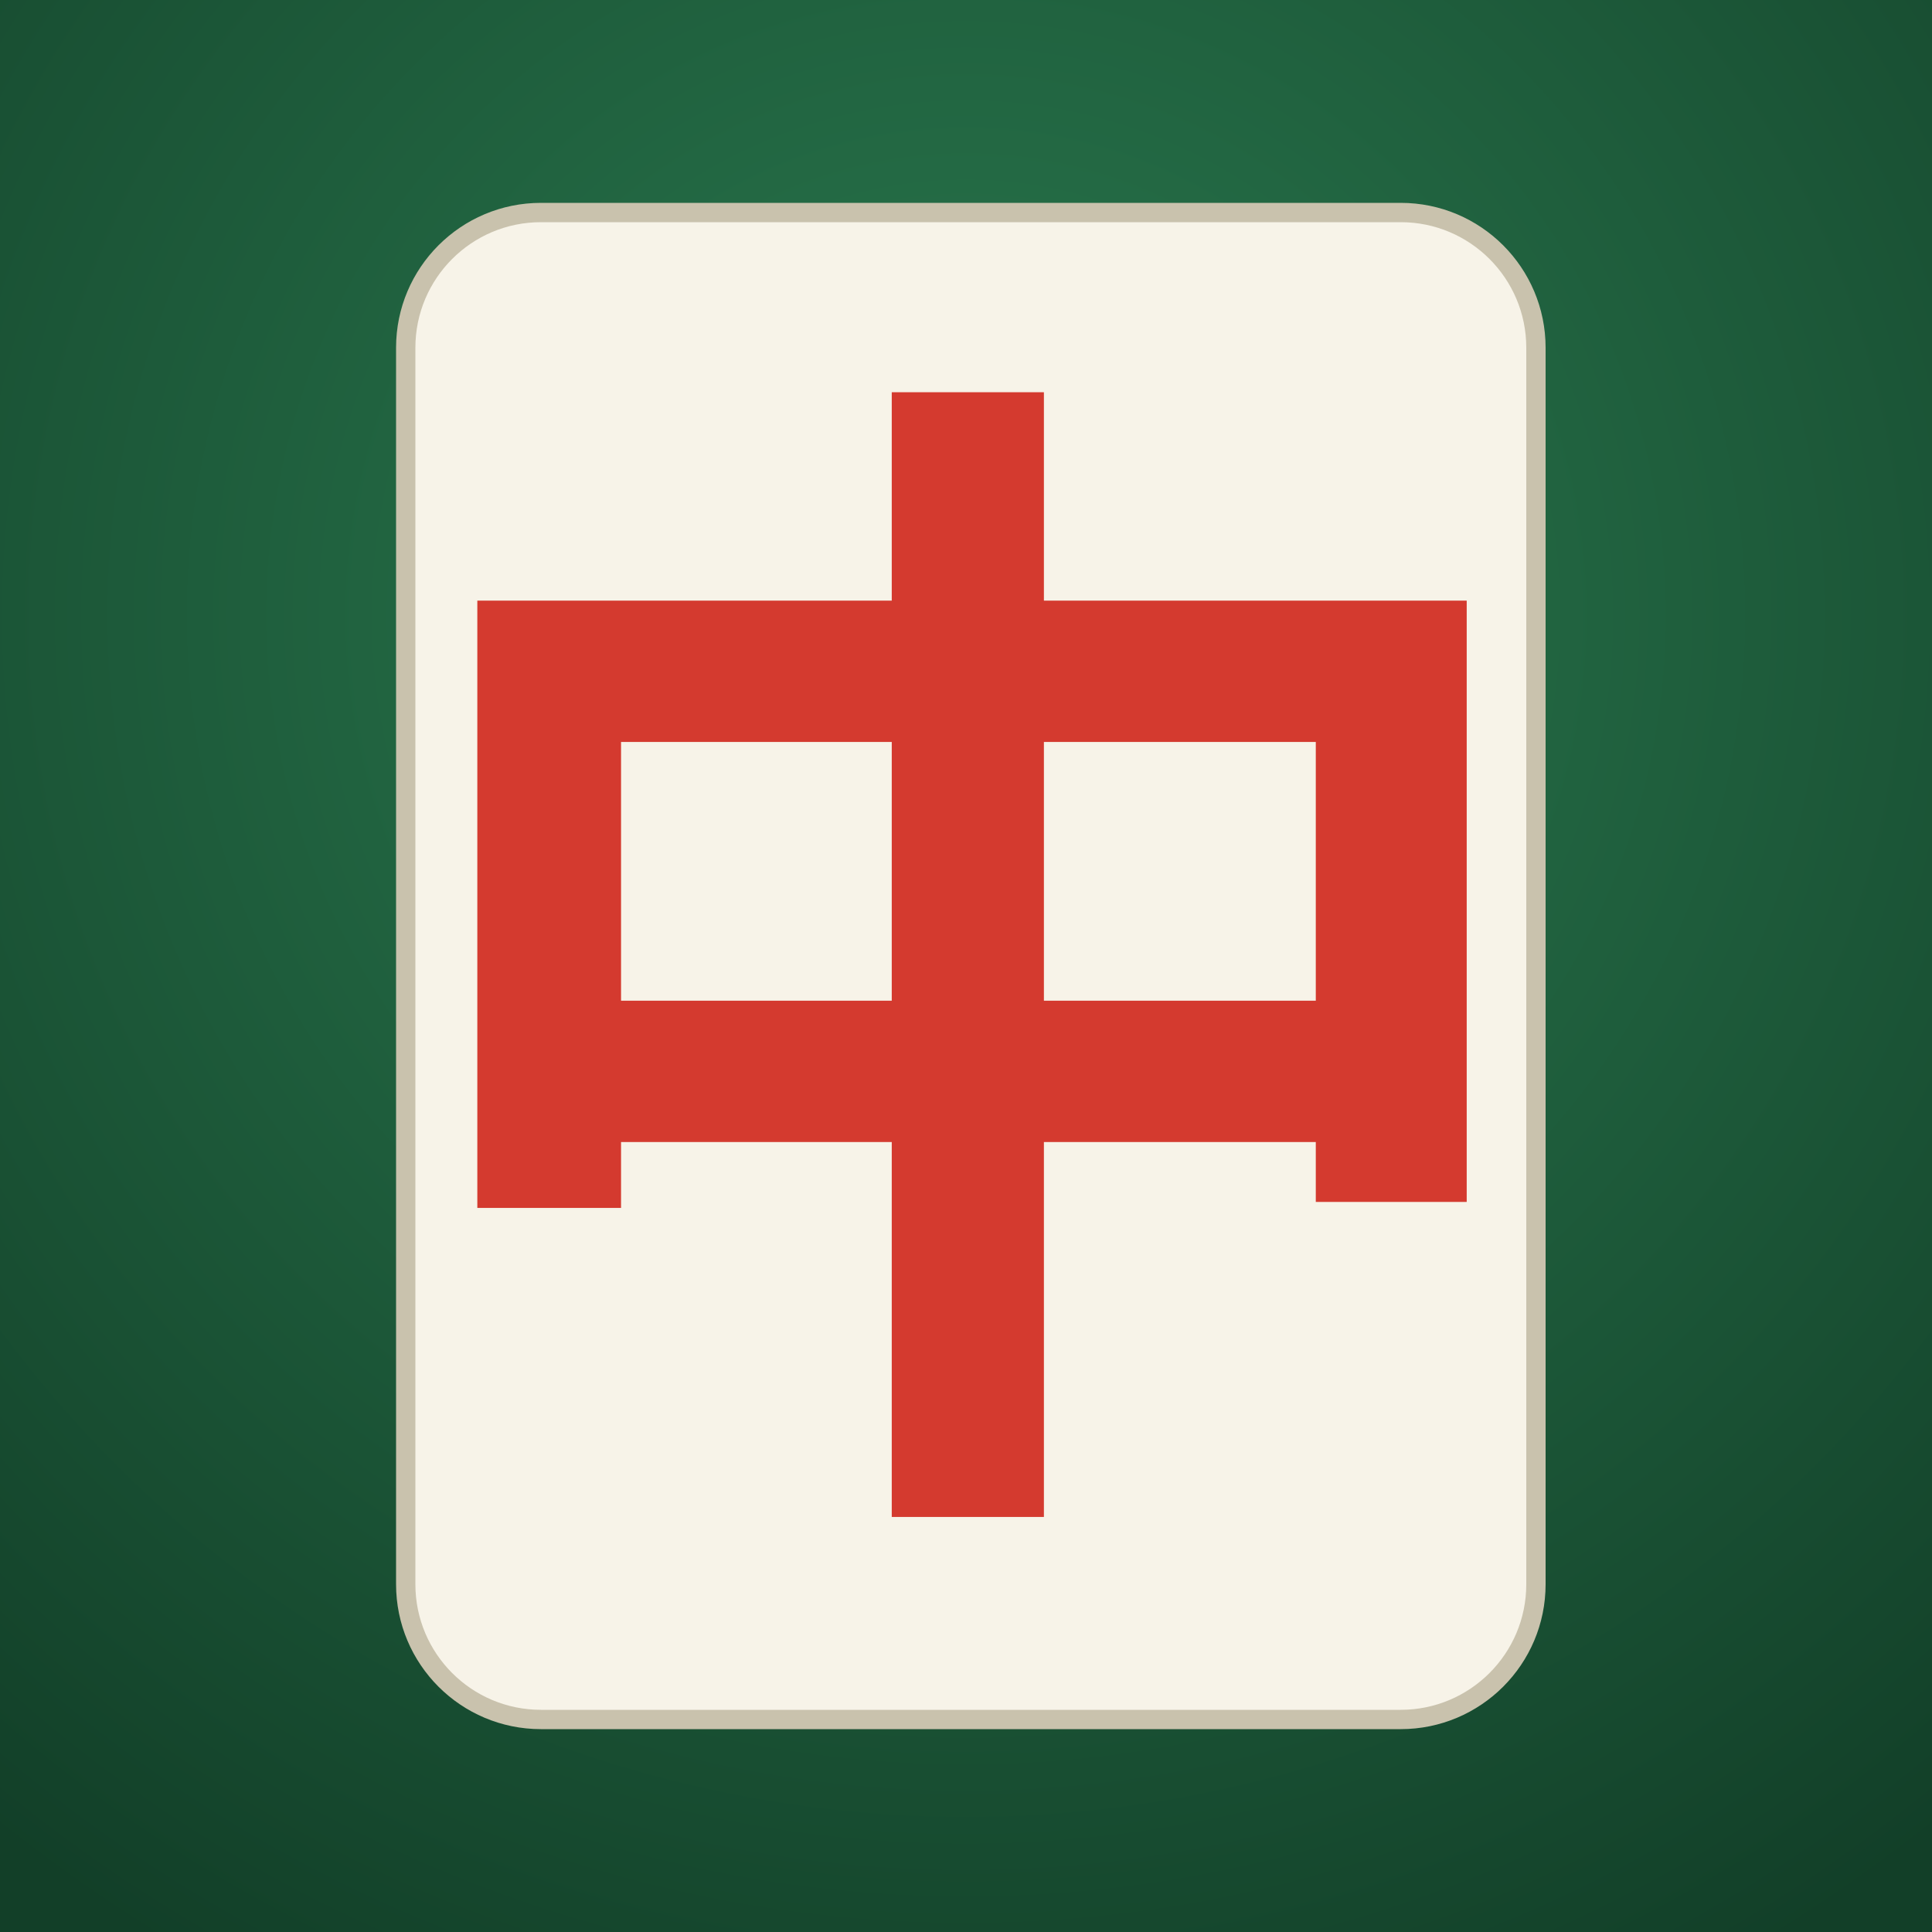
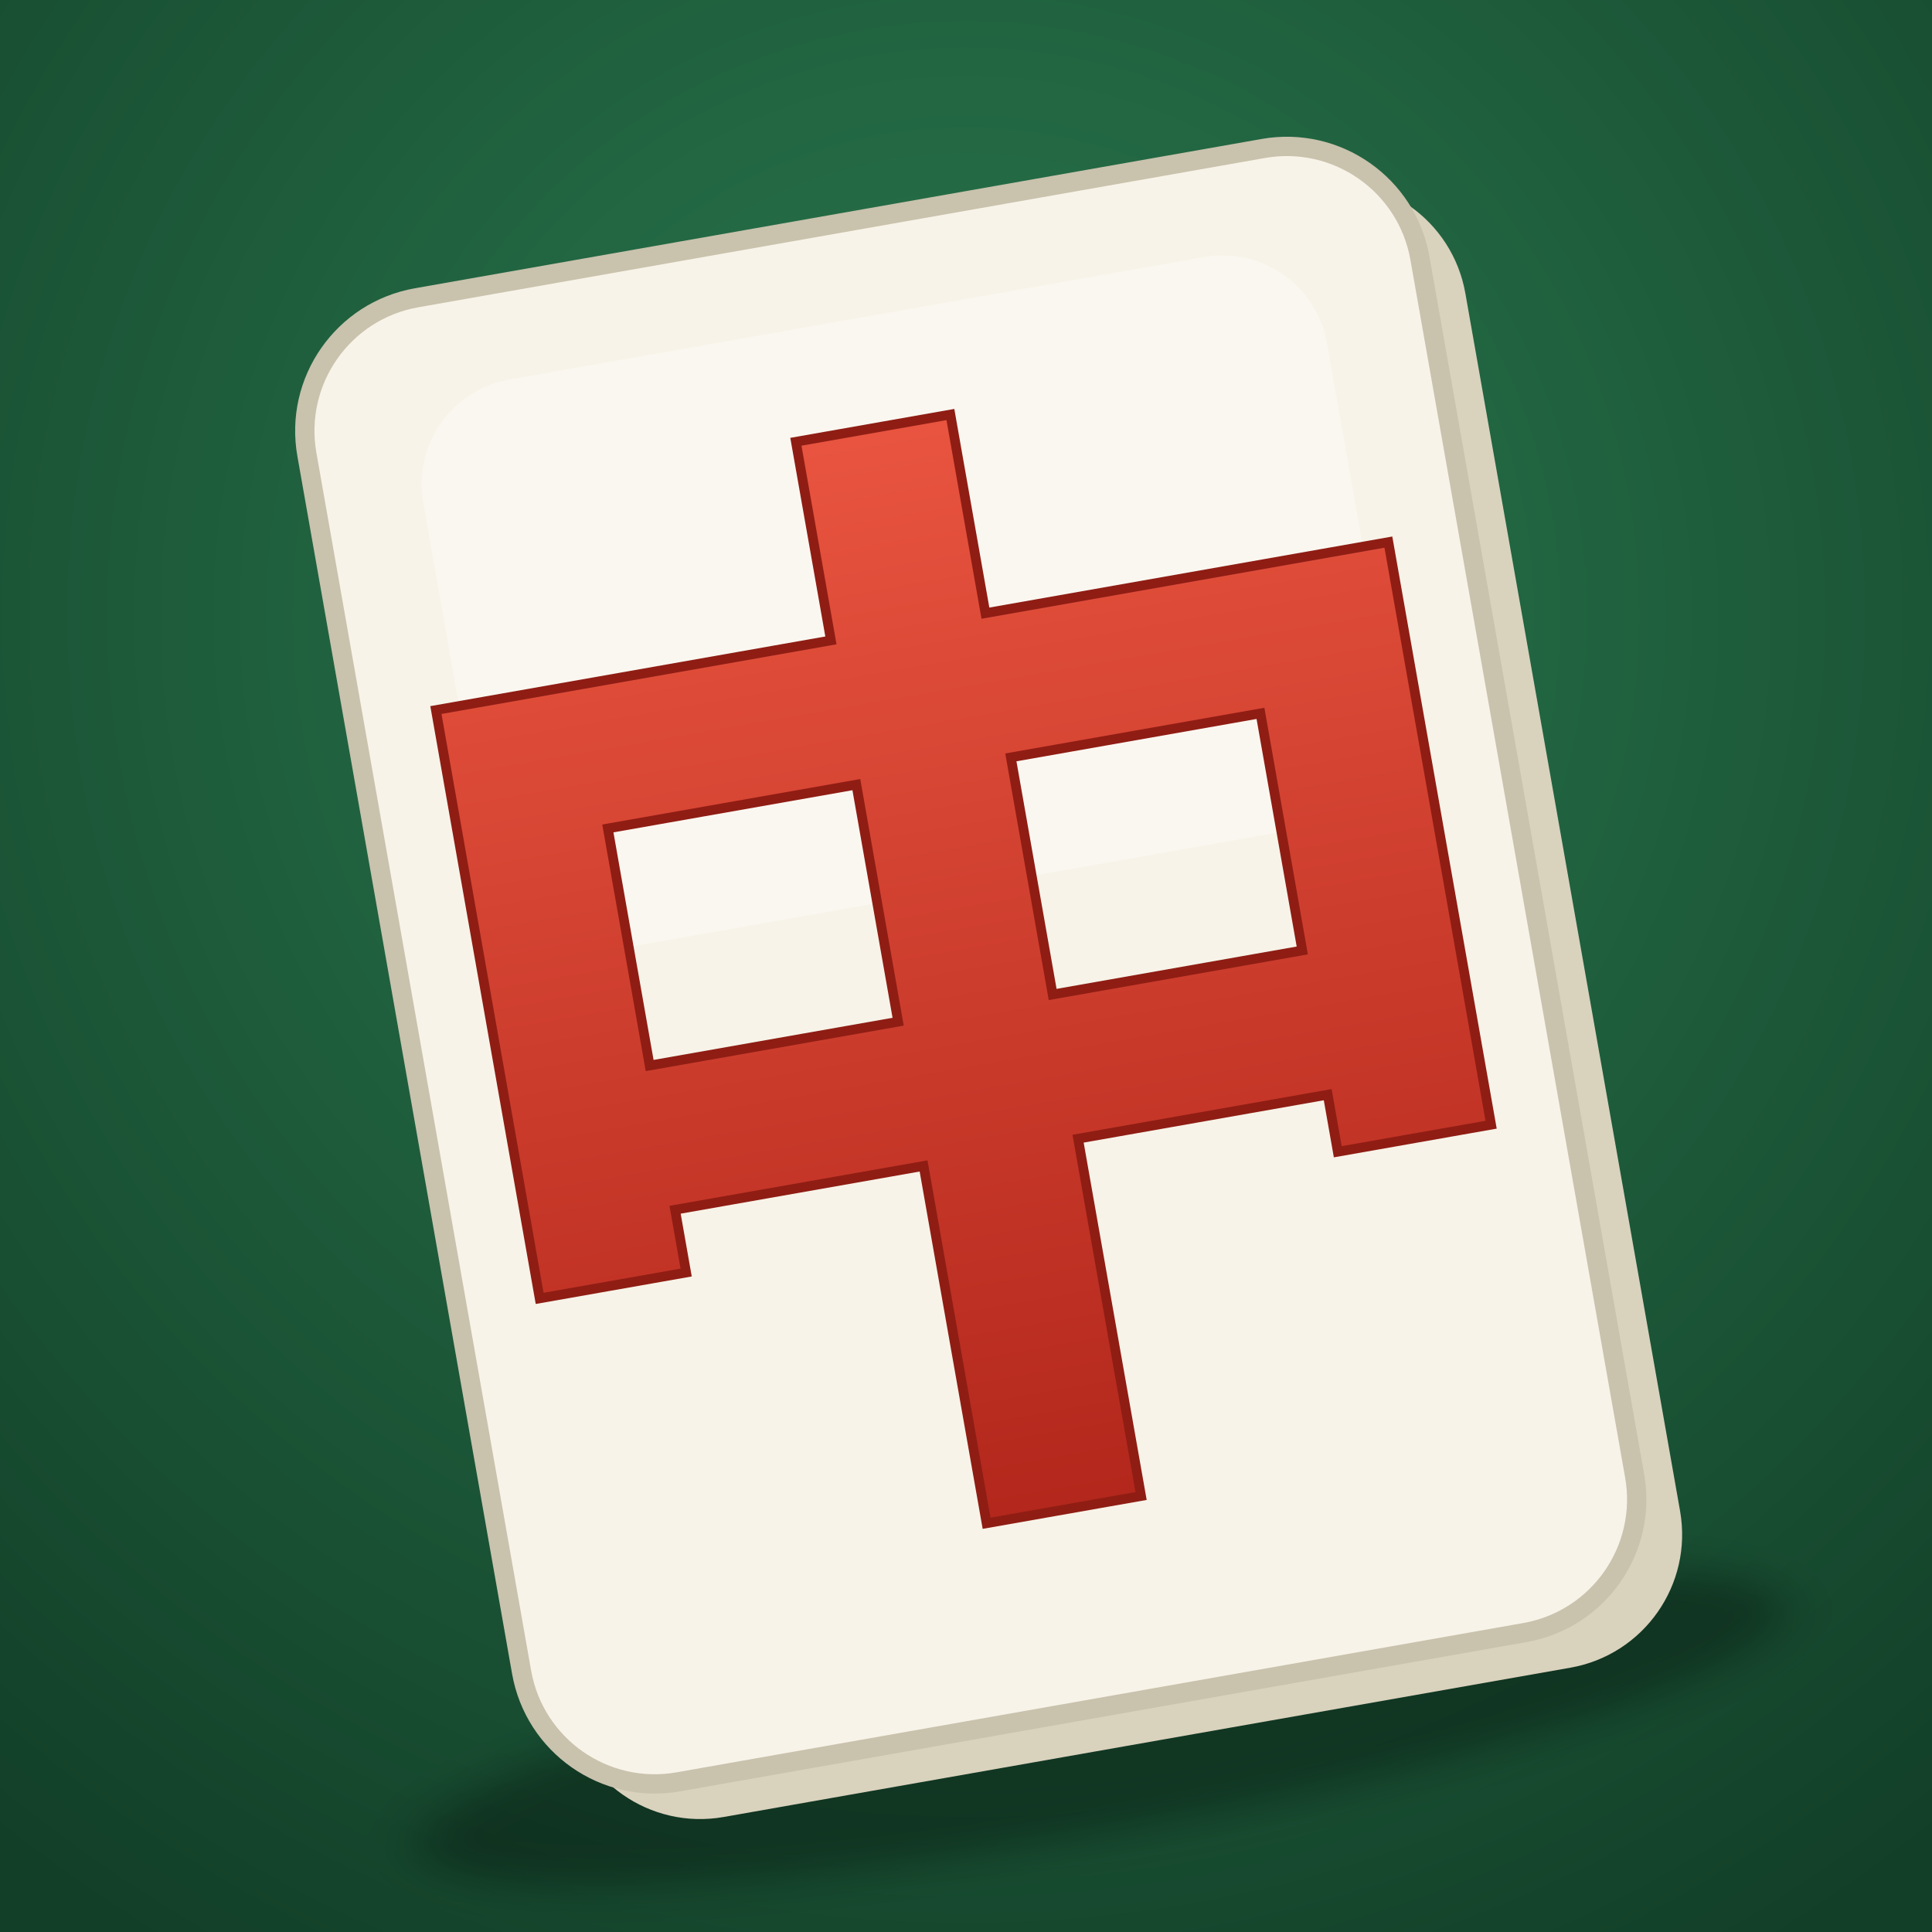
<svg xmlns="http://www.w3.org/2000/svg" width="1024" height="1024" viewBox="0 0 1024 1024">
  <defs>
    <radialGradient id="felt" cx="50%" cy="32%" r="80%">
      <stop offset="0%" stop-color="#2a7a4f" />
      <stop offset="100%" stop-color="#123f28" />
    </radialGradient>
  </defs>
  <rect width="1024" height="1024" fill="url(#felt)" />
-   <g transform="translate(215.04, 112.64)">
-     <rect width="599.04" height="798.72" rx="71.68" fill="#f7f3e8" />
-     <rect width="599.04" height="798.72" rx="71.68" fill="none" stroke="#c9c2ad" stroke-width="10.24" />
-     <text x="299.52" y="634.88" font-family="Microsoft YaHei, SimSun, serif" font-size="634.88" font-weight="bold" fill="#d43a2f" text-anchor="middle">中</text>
+   <defs>
+     <linearGradient id="zhongGrad" x1="0" y1="0" x2="0" y2="1">
+       <stop offset="0%" stop-color="#e8543f" />
+       <stop offset="100%" stop-color="#b3271c" />
+     </linearGradient>
+     <filter id="softBlur" x="-50%" y="-50%" width="200%" height="200%">
+       <feGaussianBlur stdDeviation="12.288" />
+     </filter>
+   </defs>
+   <g transform="rotate(-10 512 512)">
+     <ellipse cx="512" cy="921.6" rx="368.64" ry="56.32" fill="rgba(0,0,0,0.3)" filter="url(#softBlur)" />
+     <g transform="translate(215.04, 112.64)">
+       <rect x="20.48" y="22.528" width="599.04" height="798.72" rx="71.68" fill="#d9d2bd" />
+       <rect width="599.04" height="798.72" rx="71.68" fill="#f7f3e8" />
+       <rect width="599.04" height="798.72" rx="71.68" fill="none" stroke="#c9c2ad" stroke-width="10.24" />
+       <rect x="56.32" y="51.2" width="486.4" height="307.2" rx="56.32" fill="rgba(255,255,255,0.35)" />
+       <text x="299.52" y="634.88" font-family="Microsoft YaHei, SimSun, serif" font-size="614.4" font-weight="bold" fill="url(#zhongGrad)" stroke="#8f1d14" stroke-width="10.24" paint-order="stroke" text-anchor="middle">中</text>
+     </g>
  </g>
</svg>
